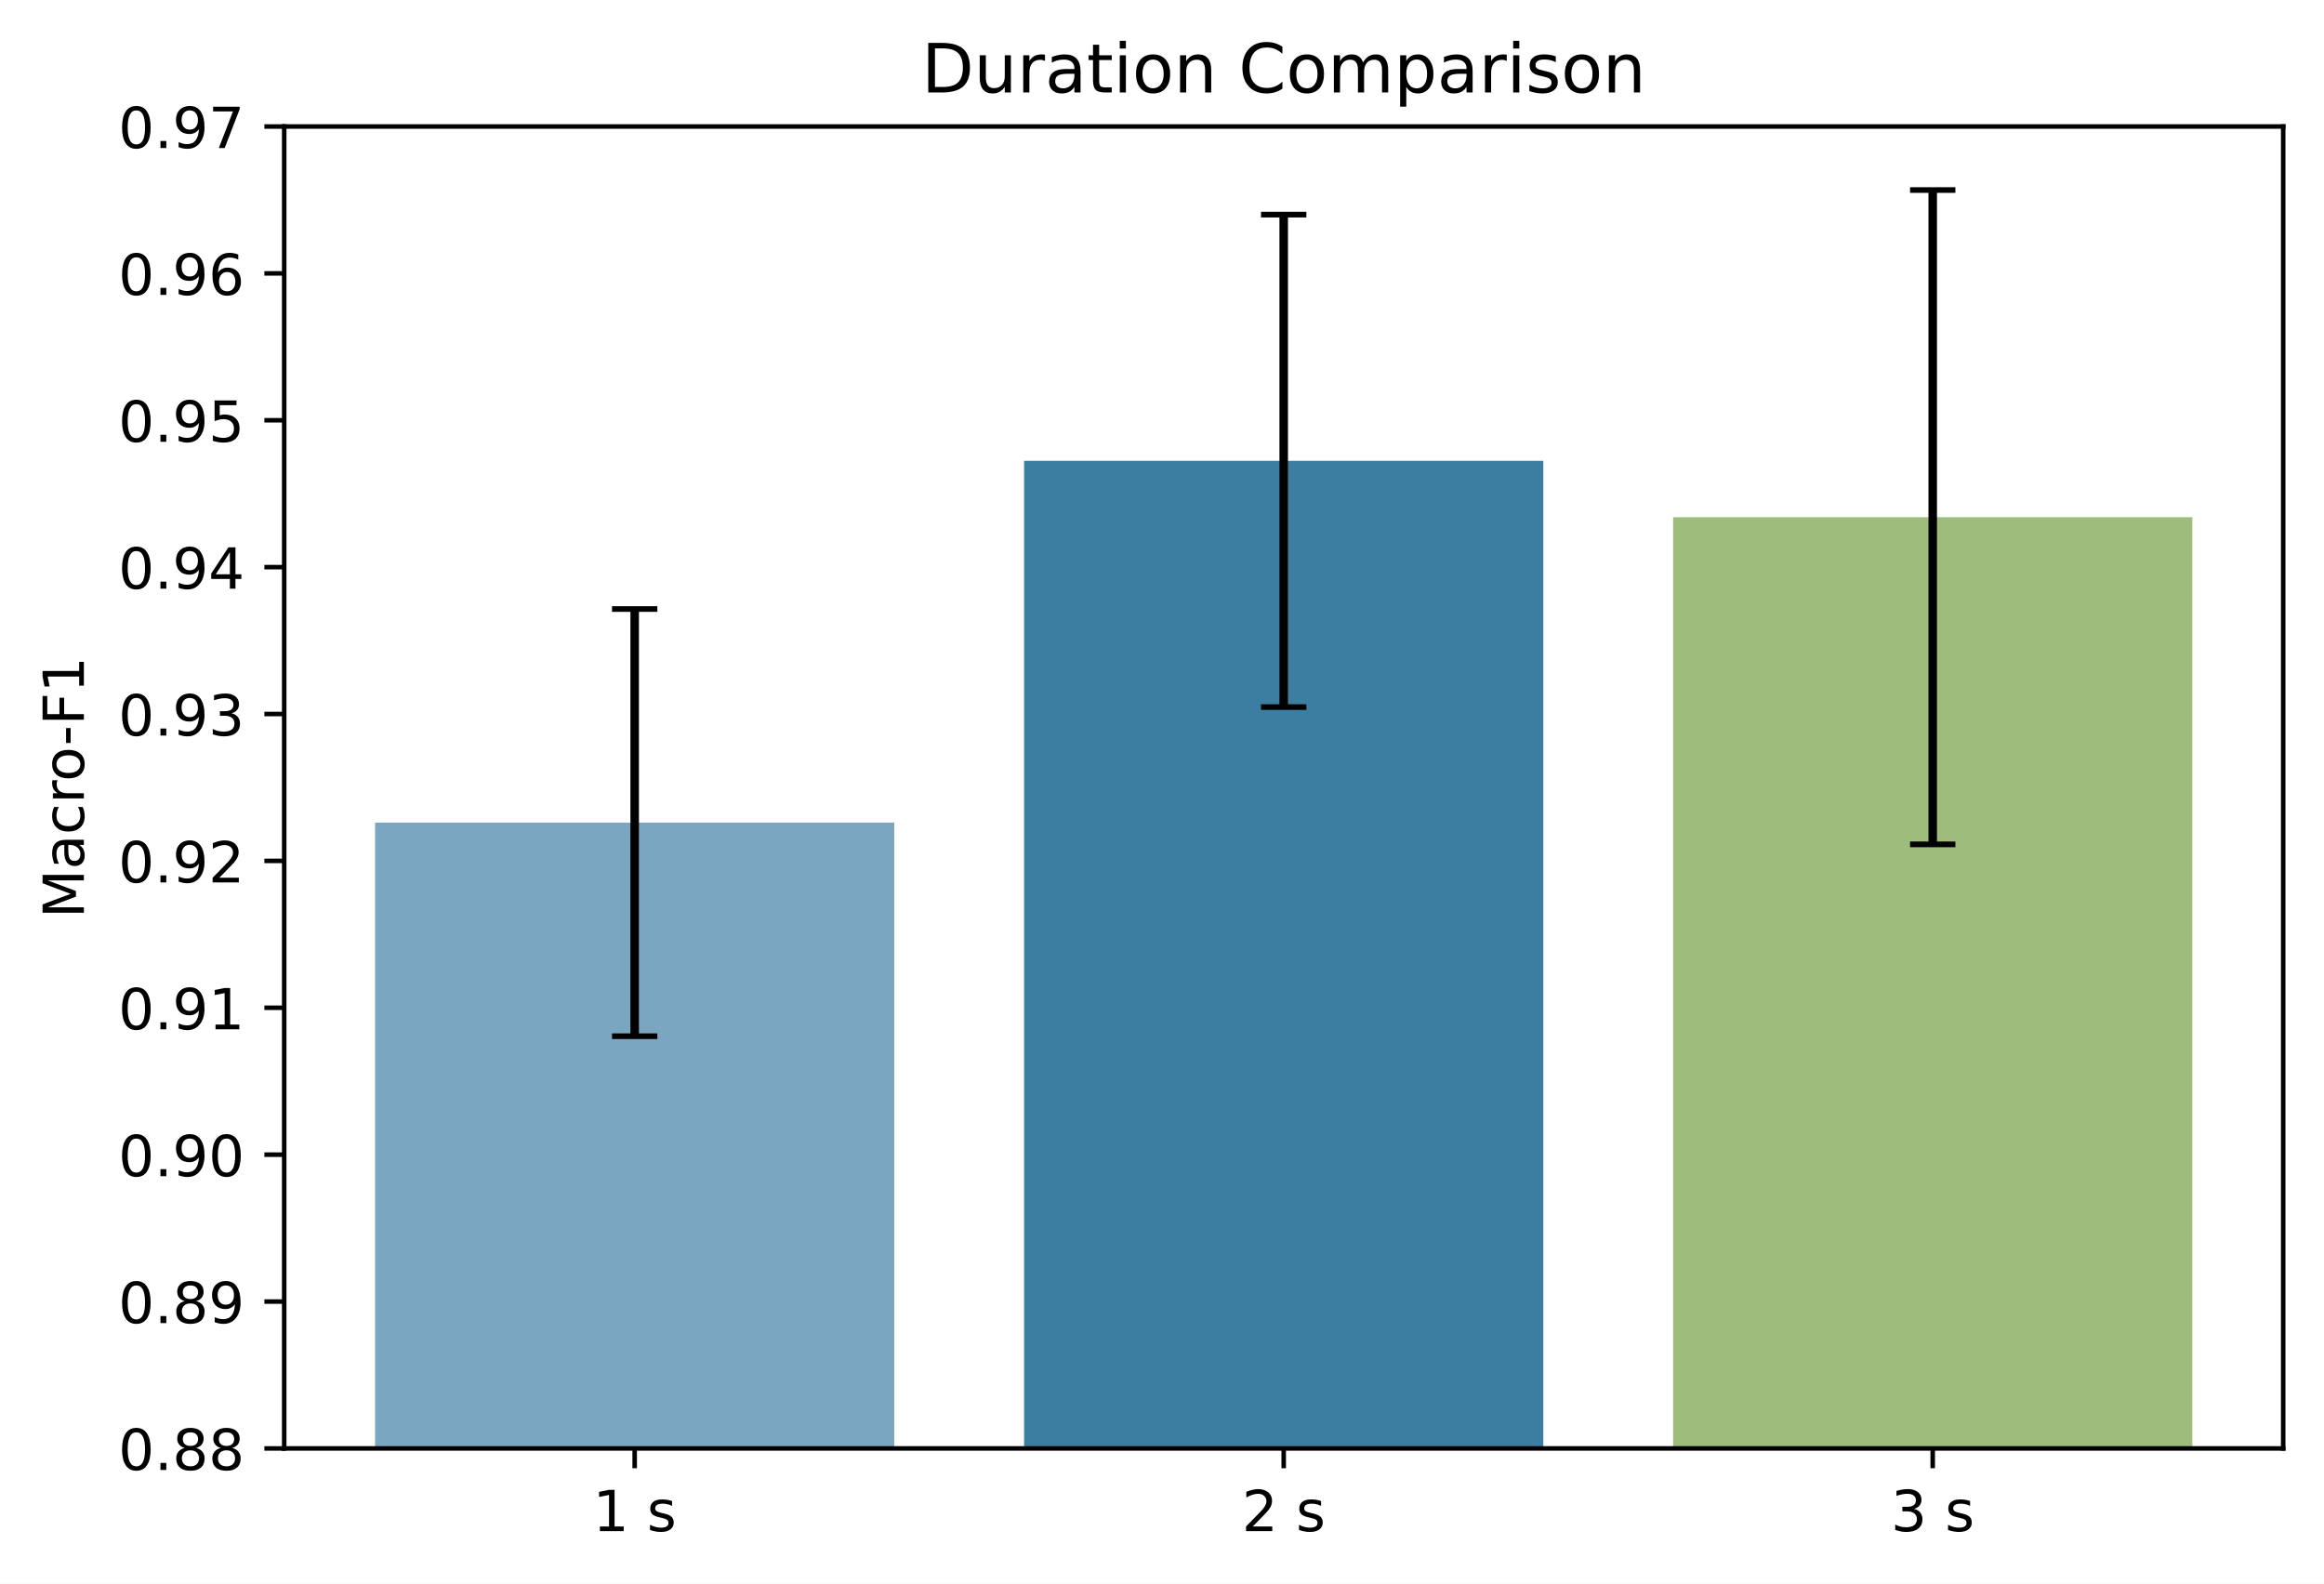
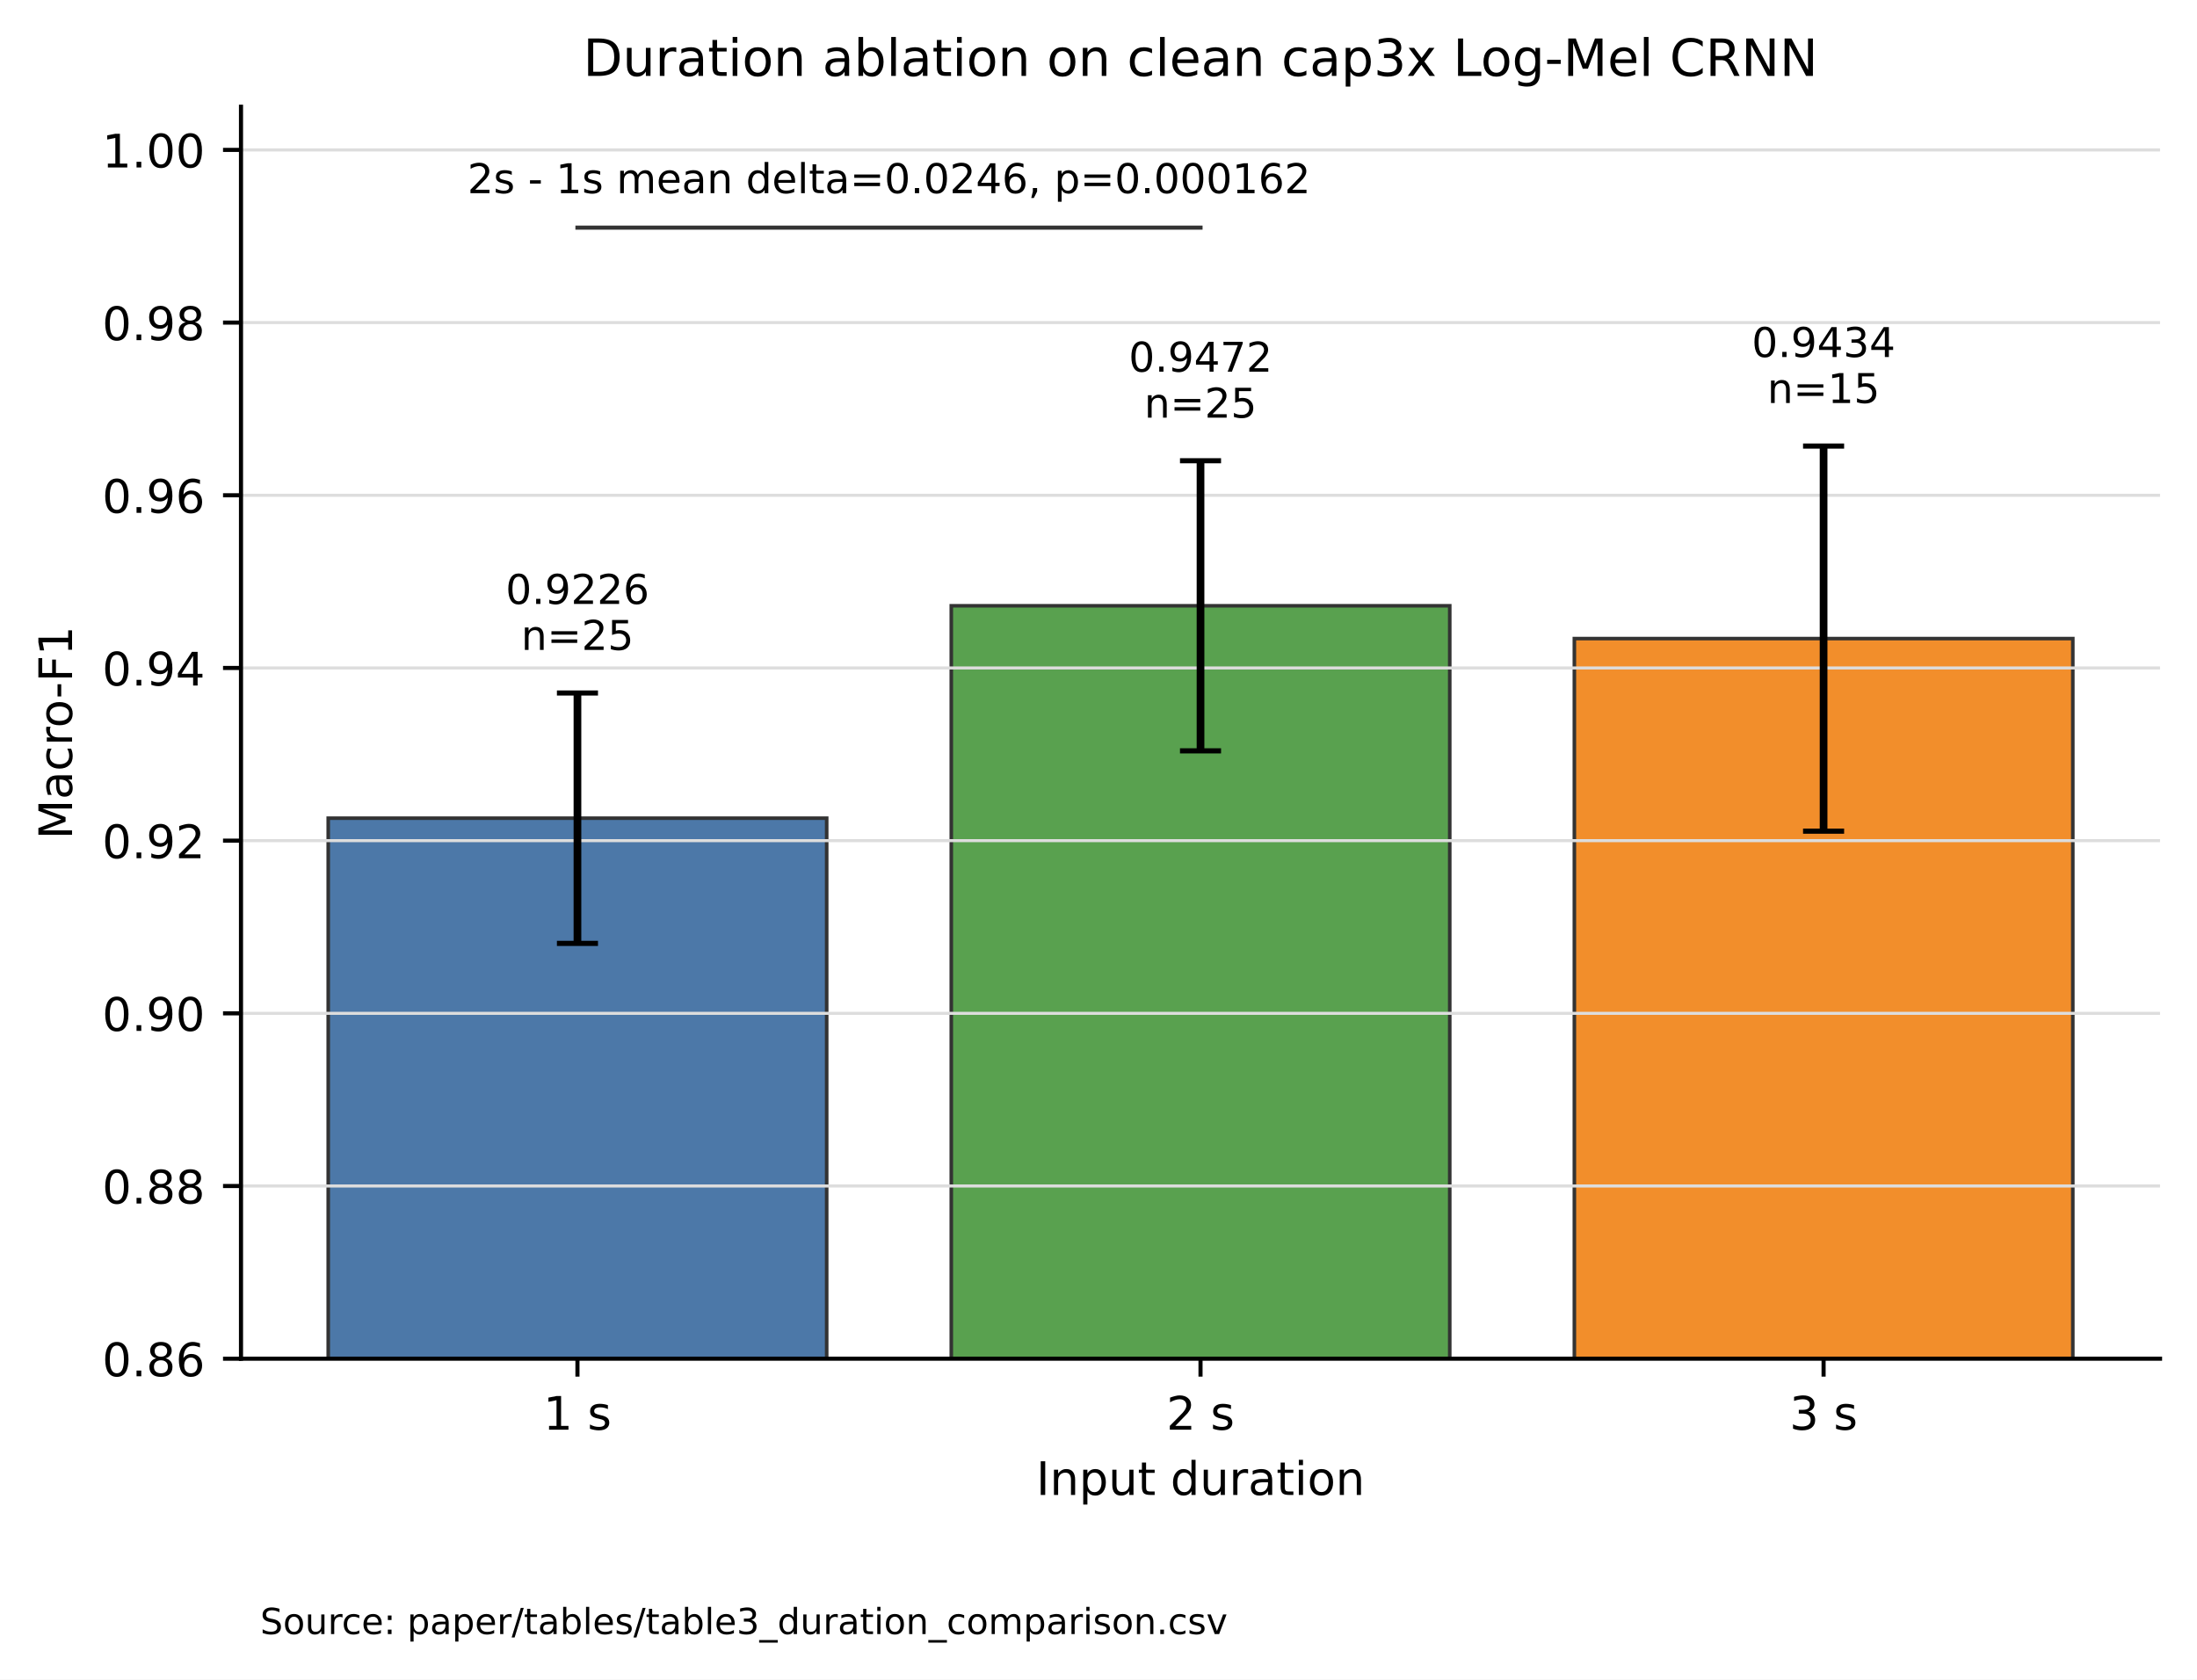
- <svg xmlns="http://www.w3.org/2000/svg" xmlns:xlink="http://www.w3.org/1999/xlink" width="410.034pt" height="279.436pt" viewBox="0 0 410.034 279.436" version="1.1">
+ <svg xmlns="http://www.w3.org/2000/svg" xmlns:xlink="http://www.w3.org/1999/xlink" width="428.009pt" height="327.251pt" viewBox="0 0 428.009 327.251" version="1.1">
  <defs>
    <style type="text/css">*{stroke-linejoin: round; stroke-linecap: butt}</style>
  </defs>
  <g id="figure_1">
    <g id="patch_1">
-       <path d="M 0 279.436 L 410.034 279.436 L 410.034 0 L 0 0 z " style="fill: #ffffff" />
+       <path d="M 0 327.251  L 428.009 327.251  L 428.009 0  L 0 0  z " style="fill: #ffffff" />
    </g>
    <g id="axes_1">
      <g id="patch_2">
-         <path d="M 50.144 255.558 L 402.834 255.558 L 402.834 22.318 L 50.144 22.318 z " style="fill: #ffffff" />
+         <path d="M 46.949 264.734  L 420.809 264.734  L 420.809 20.798  L 46.949 20.798  z " style="fill: #ffffff" />
      </g>
      <g id="patch_3">
-         <path d="M 66.175 2536.127 L 157.783 2536.127 L 157.783 145.141 L 66.175 145.141 z " clip-path="url(#p48ea608bef)" style="fill: #7aa6c2" />
+         <path d="M 63.943 1711.527  L 161.05 1711.527  L 161.05 159.421  L 63.943 159.421  z " clip-path="url(#p3275992c81)" style="fill: #4c78a8; stroke: #333333; stroke-width: 0.7; stroke-linejoin: miter" />
      </g>
      <g id="patch_4">
-         <path d="M 180.685 2536.127 L 272.293 2536.127 L 272.293 81.309 L 180.685 81.309 z " clip-path="url(#p48ea608bef)" style="fill: #3b7ea1" />
+         <path d="M 185.326 1711.527  L 282.433 1711.527  L 282.433 118.036  L 185.326 118.036  z " clip-path="url(#p3275992c81)" style="fill: #59a14f; stroke: #333333; stroke-width: 0.7; stroke-linejoin: miter" />
      </g>
      <g id="patch_5">
-         <path d="M 295.195 2536.127 L 386.802 2536.127 L 386.802 91.252 L 295.195 91.252 z " clip-path="url(#p48ea608bef)" style="fill: #9ebc7b" />
+         <path d="M 306.709 1711.527  L 403.816 1711.527  L 403.816 124.429  L 306.709 124.429  z " clip-path="url(#p3275992c81)" style="fill: #f28e2b; stroke: #333333; stroke-width: 0.7; stroke-linejoin: miter" />
      </g>
      <g id="matplotlib.axis_1">
        <g id="xtick_1">
          <g id="line2d_1">
            <defs>
-               <path id="mf7176d5d9e" d="M 0 0 L 0 3.5 " style="stroke: #000000; stroke-width: 0.8" />
+               <path id="m97f07d4872" d="M 0 0  L 0 3.5  " style="stroke: #000000; stroke-width: 0.8" />
            </defs>
            <g>
-               <use xlink:href="#mf7176d5d9e" x="111.979" y="255.558" style="stroke: #000000; stroke-width: 0.8" />
+               <use xlink:href="#m97f07d4872" x="112.496" y="264.734" style="stroke: #000000; stroke-width: 0.8" />
            </g>
          </g>
          <g id="text_1">
-             <g transform="translate(104.604 270.1566) scale(0.1 -0.1)">
-               <defs>
-                 <path id="DejaVuSans-31" d="M 794 531 L 1825 531 L 1825 4091 L 703 3866 L 703 4441 L 1819 4666 L 2450 4666 L 2450 531 L 3481 531 L 3481 0 L 794 0 L 794 531 z " transform="scale(0.015625)" />
-                 <path id="DejaVuSans-20" transform="scale(0.015625)" />
-                 <path id="DejaVuSans-73" d="M 2834 3397 L 2834 2853 Q 2591 2978 2328 3040 Q 2066 3103 1784 3103 Q 1356 3103 1142 2972 Q 928 2841 928 2578 Q 928 2378 1081 2264 Q 1234 2150 1697 2047 L 1894 2003 Q 2506 1872 2764 1633 Q 3022 1394 3022 966 Q 3022 478 2636 193 Q 2250 -91 1575 -91 Q 1294 -91 989 -36 Q 684 19 347 128 L 347 722 Q 666 556 975 473 Q 1284 391 1588 391 Q 1994 391 2212 530 Q 2431 669 2431 922 Q 2431 1156 2273 1281 Q 2116 1406 1581 1522 L 1381 1569 Q 847 1681 609 1914 Q 372 2147 372 2553 Q 372 3047 722 3315 Q 1072 3584 1716 3584 Q 2034 3584 2315 3537 Q 2597 3491 2834 3397 z " transform="scale(0.015625)" />
-               </defs>
-               <use xlink:href="#DejaVuSans-31" />
-               <use xlink:href="#DejaVuSans-20" transform="translate(63.62305 0)" />
-               <use xlink:href="#DejaVuSans-73" transform="translate(95.41016 0)" />
-             </g>
+             <text style="font-size: 9px; font-family: 'DejaVu Sans'; text-anchor: middle" x="112.496" y="278.573" transform="rotate(-0 112.4963 278.573)">1 s</text>
          </g>
        </g>
        <g id="xtick_2">
          <g id="line2d_2">
            <g>
-               <use xlink:href="#mf7176d5d9e" x="226.489" y="255.558" style="stroke: #000000; stroke-width: 0.8" />
+               <use xlink:href="#m97f07d4872" x="233.879" y="264.734" style="stroke: #000000; stroke-width: 0.8" />
            </g>
          </g>
          <g id="text_2">
-             <g transform="translate(219.1138 270.1566) scale(0.1 -0.1)">
-               <defs>
-                 <path id="DejaVuSans-32" d="M 1228 531 L 3431 531 L 3431 0 L 469 0 L 469 531 Q 828 903 1448 1529 Q 2069 2156 2228 2338 Q 2531 2678 2651 2914 Q 2772 3150 2772 3378 Q 2772 3750 2511 3984 Q 2250 4219 1831 4219 Q 1534 4219 1204 4116 Q 875 4013 500 3803 L 500 4441 Q 881 4594 1212 4672 Q 1544 4750 1819 4750 Q 2544 4750 2975 4387 Q 3406 4025 3406 3419 Q 3406 3131 3298 2873 Q 3191 2616 2906 2266 Q 2828 2175 2409 1742 Q 1991 1309 1228 531 z " transform="scale(0.015625)" />
-               </defs>
-               <use xlink:href="#DejaVuSans-32" />
-               <use xlink:href="#DejaVuSans-20" transform="translate(63.62305 0)" />
-               <use xlink:href="#DejaVuSans-73" transform="translate(95.41016 0)" />
-             </g>
+             <text style="font-size: 9px; font-family: 'DejaVu Sans'; text-anchor: middle" x="233.879" y="278.573" transform="rotate(-0 233.8794 278.573)">2 s</text>
          </g>
        </g>
        <g id="xtick_3">
          <g id="line2d_3">
            <g>
-               <use xlink:href="#mf7176d5d9e" x="340.998" y="255.558" style="stroke: #000000; stroke-width: 0.8" />
+               <use xlink:href="#m97f07d4872" x="355.262" y="264.734" style="stroke: #000000; stroke-width: 0.8" />
            </g>
          </g>
          <g id="text_3">
-             <g transform="translate(333.6235 270.1566) scale(0.1 -0.1)">
-               <defs>
-                 <path id="DejaVuSans-33" d="M 2597 2516 Q 3050 2419 3304 2112 Q 3559 1806 3559 1356 Q 3559 666 3084 287 Q 2609 -91 1734 -91 Q 1441 -91 1130 -33 Q 819 25 488 141 L 488 750 Q 750 597 1062 519 Q 1375 441 1716 441 Q 2309 441 2620 675 Q 2931 909 2931 1356 Q 2931 1769 2642 2001 Q 2353 2234 1838 2234 L 1294 2234 L 1294 2753 L 1863 2753 Q 2328 2753 2575 2939 Q 2822 3125 2822 3475 Q 2822 3834 2567 4026 Q 2313 4219 1838 4219 Q 1578 4219 1281 4162 Q 984 4106 628 3988 L 628 4550 Q 988 4650 1302 4700 Q 1616 4750 1894 4750 Q 2613 4750 3031 4423 Q 3450 4097 3450 3541 Q 3450 3153 3228 2886 Q 3006 2619 2597 2516 z " transform="scale(0.015625)" />
-               </defs>
-               <use xlink:href="#DejaVuSans-33" />
-               <use xlink:href="#DejaVuSans-20" transform="translate(63.62305 0)" />
-               <use xlink:href="#DejaVuSans-73" transform="translate(95.41016 0)" />
-             </g>
-           </g>
+             <text style="font-size: 9px; font-family: 'DejaVu Sans'; text-anchor: middle" x="355.262" y="278.573" transform="rotate(-0 355.2625 278.573)">3 s</text>
+           </g>
+         </g>
+         <g id="text_4">
+           <text style="font-size: 9px; font-family: 'DejaVu Sans'; text-anchor: middle" x="233.879" y="291.283" transform="rotate(-0 233.8794 291.2833)">Input duration</text>
        </g>
      </g>
      <g id="matplotlib.axis_2">
        <g id="ytick_1">
          <g id="line2d_4">
+             <path d="M 46.949 264.734  L 420.809 264.734  " clip-path="url(#p3275992c81)" style="fill: none; stroke: #dddddd; stroke-width: 0.6; stroke-linecap: square" />
+           </g>
+           <g id="line2d_5">
            <defs>
-               <path id="m3f9b6f5b34" d="M 0 0 L -3.5 0 " style="stroke: #000000; stroke-width: 0.8" />
+               <path id="mfa2eb19334" d="M 0 0  L -3.5 0  " style="stroke: #000000; stroke-width: 0.8" />
            </defs>
            <g>
-               <use xlink:href="#m3f9b6f5b34" x="50.144" y="255.558" style="stroke: #000000; stroke-width: 0.8" />
-             </g>
-           </g>
-           <g id="text_4">
-             <g transform="translate(20.87813 259.3573) scale(0.1 -0.1)">
-               <defs>
-                 <path id="DejaVuSans-30" d="M 2034 4250 Q 1547 4250 1301 3770 Q 1056 3291 1056 2328 Q 1056 1369 1301 889 Q 1547 409 2034 409 Q 2525 409 2770 889 Q 3016 1369 3016 2328 Q 3016 3291 2770 3770 Q 2525 4250 2034 4250 z M 2034 4750 Q 2819 4750 3233 4129 Q 3647 3509 3647 2328 Q 3647 1150 3233 529 Q 2819 -91 2034 -91 Q 1250 -91 836 529 Q 422 1150 422 2328 Q 422 3509 836 4129 Q 1250 4750 2034 4750 z " transform="scale(0.015625)" />
-                 <path id="DejaVuSans-2e" d="M 684 794 L 1344 794 L 1344 0 L 684 0 L 684 794 z " transform="scale(0.015625)" />
-                 <path id="DejaVuSans-38" d="M 2034 2216 Q 1584 2216 1326 1975 Q 1069 1734 1069 1313 Q 1069 891 1326 650 Q 1584 409 2034 409 Q 2484 409 2743 651 Q 3003 894 3003 1313 Q 3003 1734 2745 1975 Q 2488 2216 2034 2216 z M 1403 2484 Q 997 2584 770 2862 Q 544 3141 544 3541 Q 544 4100 942 4425 Q 1341 4750 2034 4750 Q 2731 4750 3128 4425 Q 3525 4100 3525 3541 Q 3525 3141 3298 2862 Q 3072 2584 2669 2484 Q 3125 2378 3379 2068 Q 3634 1759 3634 1313 Q 3634 634 3220 271 Q 2806 -91 2034 -91 Q 1263 -91 848 271 Q 434 634 434 1313 Q 434 1759 690 2068 Q 947 2378 1403 2484 z M 1172 3481 Q 1172 3119 1398 2916 Q 1625 2713 2034 2713 Q 2441 2713 2670 2916 Q 2900 3119 2900 3481 Q 2900 3844 2670 4047 Q 2441 4250 2034 4250 Q 1625 4250 1398 4047 Q 1172 3844 1172 3481 z " transform="scale(0.015625)" />
-               </defs>
-               <use xlink:href="#DejaVuSans-30" />
-               <use xlink:href="#DejaVuSans-2e" transform="translate(63.62305 0)" />
-               <use xlink:href="#DejaVuSans-38" transform="translate(95.41016 0)" />
-               <use xlink:href="#DejaVuSans-38" transform="translate(159.0332 0)" />
-             </g>
+               <use xlink:href="#mfa2eb19334" x="46.949" y="264.734" style="stroke: #000000; stroke-width: 0.8" />
+             </g>
+           </g>
+           <g id="text_5">
+             <text style="font-size: 9px; font-family: 'DejaVu Sans'; text-anchor: end" x="39.949" y="268.154" transform="rotate(-0 39.94938 268.1537)">0.86</text>
          </g>
        </g>
        <g id="ytick_2">
-           <g id="line2d_5">
-             <g>
-               <use xlink:href="#m3f9b6f5b34" x="50.144" y="229.643" style="stroke: #000000; stroke-width: 0.8" />
-             </g>
-           </g>
-           <g id="text_5">
-             <g transform="translate(20.87813 233.4418) scale(0.1 -0.1)">
-               <defs>
-                 <path id="DejaVuSans-39" d="M 703 97 L 703 672 Q 941 559 1184 500 Q 1428 441 1663 441 Q 2288 441 2617 861 Q 2947 1281 2994 2138 Q 2813 1869 2534 1725 Q 2256 1581 1919 1581 Q 1219 1581 811 2004 Q 403 2428 403 3163 Q 403 3881 828 4315 Q 1253 4750 1959 4750 Q 2769 4750 3195 4129 Q 3622 3509 3622 2328 Q 3622 1225 3098 567 Q 2575 -91 1691 -91 Q 1453 -91 1209 -44 Q 966 3 703 97 z M 1959 2075 Q 2384 2075 2632 2365 Q 2881 2656 2881 3163 Q 2881 3666 2632 3958 Q 2384 4250 1959 4250 Q 1534 4250 1286 3958 Q 1038 3666 1038 3163 Q 1038 2656 1286 2365 Q 1534 2075 1959 2075 z " transform="scale(0.015625)" />
-               </defs>
-               <use xlink:href="#DejaVuSans-30" />
-               <use xlink:href="#DejaVuSans-2e" transform="translate(63.62305 0)" />
-               <use xlink:href="#DejaVuSans-38" transform="translate(95.41016 0)" />
-               <use xlink:href="#DejaVuSans-39" transform="translate(159.0332 0)" />
-             </g>
+           <g id="line2d_6">
+             <path d="M 46.949 231.088  L 420.809 231.088  " clip-path="url(#p3275992c81)" style="fill: none; stroke: #dddddd; stroke-width: 0.6; stroke-linecap: square" />
+           </g>
+           <g id="line2d_7">
+             <g>
+               <use xlink:href="#mfa2eb19334" x="46.949" y="231.088" style="stroke: #000000; stroke-width: 0.8" />
+             </g>
+           </g>
+           <g id="text_6">
+             <text style="font-size: 9px; font-family: 'DejaVu Sans'; text-anchor: end" x="39.949" y="234.507" transform="rotate(-0 39.94938 234.5074)">0.88</text>
          </g>
        </g>
        <g id="ytick_3">
-           <g id="line2d_6">
-             <g>
-               <use xlink:href="#m3f9b6f5b34" x="50.144" y="203.727" style="stroke: #000000; stroke-width: 0.8" />
-             </g>
-           </g>
-           <g id="text_6">
-             <g transform="translate(20.87813 207.5262) scale(0.1 -0.1)">
-               <use xlink:href="#DejaVuSans-30" />
-               <use xlink:href="#DejaVuSans-2e" transform="translate(63.62305 0)" />
-               <use xlink:href="#DejaVuSans-39" transform="translate(95.41016 0)" />
-               <use xlink:href="#DejaVuSans-30" transform="translate(159.0332 0)" />
-             </g>
+           <g id="line2d_8">
+             <path d="M 46.949 197.442  L 420.809 197.442  " clip-path="url(#p3275992c81)" style="fill: none; stroke: #dddddd; stroke-width: 0.6; stroke-linecap: square" />
+           </g>
+           <g id="line2d_9">
+             <g>
+               <use xlink:href="#mfa2eb19334" x="46.949" y="197.442" style="stroke: #000000; stroke-width: 0.8" />
+             </g>
+           </g>
+           <g id="text_7">
+             <text style="font-size: 9px; font-family: 'DejaVu Sans'; text-anchor: end" x="39.949" y="200.861" transform="rotate(-0 39.94938 200.861)">0.90</text>
          </g>
        </g>
        <g id="ytick_4">
-           <g id="line2d_7">
-             <g>
-               <use xlink:href="#m3f9b6f5b34" x="50.144" y="177.811" style="stroke: #000000; stroke-width: 0.8" />
-             </g>
-           </g>
-           <g id="text_7">
-             <g transform="translate(20.87813 181.6107) scale(0.1 -0.1)">
-               <use xlink:href="#DejaVuSans-30" />
-               <use xlink:href="#DejaVuSans-2e" transform="translate(63.62305 0)" />
-               <use xlink:href="#DejaVuSans-39" transform="translate(95.41016 0)" />
-               <use xlink:href="#DejaVuSans-31" transform="translate(159.0332 0)" />
-             </g>
+           <g id="line2d_10">
+             <path d="M 46.949 163.795  L 420.809 163.795  " clip-path="url(#p3275992c81)" style="fill: none; stroke: #dddddd; stroke-width: 0.6; stroke-linecap: square" />
+           </g>
+           <g id="line2d_11">
+             <g>
+               <use xlink:href="#mfa2eb19334" x="46.949" y="163.795" style="stroke: #000000; stroke-width: 0.8" />
+             </g>
+           </g>
+           <g id="text_8">
+             <text style="font-size: 9px; font-family: 'DejaVu Sans'; text-anchor: end" x="39.949" y="167.215" transform="rotate(-0 39.94938 167.2147)">0.92</text>
          </g>
        </g>
        <g id="ytick_5">
-           <g id="line2d_8">
-             <g>
-               <use xlink:href="#m3f9b6f5b34" x="50.144" y="151.896" style="stroke: #000000; stroke-width: 0.8" />
-             </g>
-           </g>
-           <g id="text_8">
-             <g transform="translate(20.87813 155.6951) scale(0.1 -0.1)">
-               <use xlink:href="#DejaVuSans-30" />
-               <use xlink:href="#DejaVuSans-2e" transform="translate(63.62305 0)" />
-               <use xlink:href="#DejaVuSans-39" transform="translate(95.41016 0)" />
-               <use xlink:href="#DejaVuSans-32" transform="translate(159.0332 0)" />
-             </g>
+           <g id="line2d_12">
+             <path d="M 46.949 130.149  L 420.809 130.149  " clip-path="url(#p3275992c81)" style="fill: none; stroke: #dddddd; stroke-width: 0.6; stroke-linecap: square" />
+           </g>
+           <g id="line2d_13">
+             <g>
+               <use xlink:href="#mfa2eb19334" x="46.949" y="130.149" style="stroke: #000000; stroke-width: 0.8" />
+             </g>
+           </g>
+           <g id="text_9">
+             <text style="font-size: 9px; font-family: 'DejaVu Sans'; text-anchor: end" x="39.949" y="133.568" transform="rotate(-0 39.94938 133.5684)">0.94</text>
          </g>
        </g>
        <g id="ytick_6">
-           <g id="line2d_9">
-             <g>
-               <use xlink:href="#m3f9b6f5b34" x="50.144" y="125.98" style="stroke: #000000; stroke-width: 0.8" />
-             </g>
-           </g>
-           <g id="text_9">
-             <g transform="translate(20.87813 129.7796) scale(0.1 -0.1)">
-               <use xlink:href="#DejaVuSans-30" />
-               <use xlink:href="#DejaVuSans-2e" transform="translate(63.62305 0)" />
-               <use xlink:href="#DejaVuSans-39" transform="translate(95.41016 0)" />
-               <use xlink:href="#DejaVuSans-33" transform="translate(159.0332 0)" />
-             </g>
+           <g id="line2d_14">
+             <path d="M 46.949 96.503  L 420.809 96.503  " clip-path="url(#p3275992c81)" style="fill: none; stroke: #dddddd; stroke-width: 0.6; stroke-linecap: square" />
+           </g>
+           <g id="line2d_15">
+             <g>
+               <use xlink:href="#mfa2eb19334" x="46.949" y="96.503" style="stroke: #000000; stroke-width: 0.8" />
+             </g>
+           </g>
+           <g id="text_10">
+             <text style="font-size: 9px; font-family: 'DejaVu Sans'; text-anchor: end" x="39.949" y="99.922" transform="rotate(-0 39.94938 99.92201)">0.96</text>
          </g>
        </g>
        <g id="ytick_7">
-           <g id="line2d_10">
-             <g>
-               <use xlink:href="#m3f9b6f5b34" x="50.144" y="100.065" style="stroke: #000000; stroke-width: 0.8" />
-             </g>
-           </g>
-           <g id="text_10">
-             <g transform="translate(20.87813 103.864) scale(0.1 -0.1)">
-               <defs>
-                 <path id="DejaVuSans-34" d="M 2419 4116 L 825 1625 L 2419 1625 L 2419 4116 z M 2253 4666 L 3047 4666 L 3047 1625 L 3713 1625 L 3713 1100 L 3047 1100 L 3047 0 L 2419 0 L 2419 1100 L 313 1100 L 313 1709 L 2253 4666 z " transform="scale(0.015625)" />
-               </defs>
-               <use xlink:href="#DejaVuSans-30" />
-               <use xlink:href="#DejaVuSans-2e" transform="translate(63.62305 0)" />
-               <use xlink:href="#DejaVuSans-39" transform="translate(95.41016 0)" />
-               <use xlink:href="#DejaVuSans-34" transform="translate(159.0332 0)" />
-             </g>
+           <g id="line2d_16">
+             <path d="M 46.949 62.856  L 420.809 62.856  " clip-path="url(#p3275992c81)" style="fill: none; stroke: #dddddd; stroke-width: 0.6; stroke-linecap: square" />
+           </g>
+           <g id="line2d_17">
+             <g>
+               <use xlink:href="#mfa2eb19334" x="46.949" y="62.856" style="stroke: #000000; stroke-width: 0.8" />
+             </g>
+           </g>
+           <g id="text_11">
+             <text style="font-size: 9px; font-family: 'DejaVu Sans'; text-anchor: end" x="39.949" y="66.276" transform="rotate(-0 39.94938 66.27567)">0.98</text>
          </g>
        </g>
        <g id="ytick_8">
-           <g id="line2d_11">
-             <g>
-               <use xlink:href="#m3f9b6f5b34" x="50.144" y="74.149" style="stroke: #000000; stroke-width: 0.8" />
-             </g>
-           </g>
-           <g id="text_11">
-             <g transform="translate(20.87813 77.94845) scale(0.1 -0.1)">
-               <defs>
-                 <path id="DejaVuSans-35" d="M 691 4666 L 3169 4666 L 3169 4134 L 1269 4134 L 1269 2991 Q 1406 3038 1543 3061 Q 1681 3084 1819 3084 Q 2600 3084 3056 2656 Q 3513 2228 3513 1497 Q 3513 744 3044 326 Q 2575 -91 1722 -91 Q 1428 -91 1123 -41 Q 819 9 494 109 L 494 744 Q 775 591 1075 516 Q 1375 441 1709 441 Q 2250 441 2565 725 Q 2881 1009 2881 1497 Q 2881 1984 2565 2268 Q 2250 2553 1709 2553 Q 1456 2553 1204 2497 Q 953 2441 691 2322 L 691 4666 z " transform="scale(0.015625)" />
-               </defs>
-               <use xlink:href="#DejaVuSans-30" />
-               <use xlink:href="#DejaVuSans-2e" transform="translate(63.62305 0)" />
-               <use xlink:href="#DejaVuSans-39" transform="translate(95.41016 0)" />
-               <use xlink:href="#DejaVuSans-35" transform="translate(159.0332 0)" />
-             </g>
-           </g>
-         </g>
-         <g id="ytick_9">
-           <g id="line2d_12">
-             <g>
-               <use xlink:href="#m3f9b6f5b34" x="50.144" y="48.234" style="stroke: #000000; stroke-width: 0.8" />
+           <g id="line2d_18">
+             <path d="M 46.949 29.21  L 420.809 29.21  " clip-path="url(#p3275992c81)" style="fill: none; stroke: #dddddd; stroke-width: 0.6; stroke-linecap: square" />
+           </g>
+           <g id="line2d_19">
+             <g>
+               <use xlink:href="#mfa2eb19334" x="46.949" y="29.21" style="stroke: #000000; stroke-width: 0.8" />
            </g>
          </g>
          <g id="text_12">
-             <g transform="translate(20.87813 52.0329) scale(0.1 -0.1)">
-               <defs>
-                 <path id="DejaVuSans-36" d="M 2113 2584 Q 1688 2584 1439 2293 Q 1191 2003 1191 1497 Q 1191 994 1439 701 Q 1688 409 2113 409 Q 2538 409 2786 701 Q 3034 994 3034 1497 Q 3034 2003 2786 2293 Q 2538 2584 2113 2584 z M 3366 4563 L 3366 3988 Q 3128 4100 2886 4159 Q 2644 4219 2406 4219 Q 1781 4219 1451 3797 Q 1122 3375 1075 2522 Q 1259 2794 1537 2939 Q 1816 3084 2150 3084 Q 2853 3084 3261 2657 Q 3669 2231 3669 1497 Q 3669 778 3244 343 Q 2819 -91 2113 -91 Q 1303 -91 875 529 Q 447 1150 447 2328 Q 447 3434 972 4092 Q 1497 4750 2381 4750 Q 2619 4750 2861 4703 Q 3103 4656 3366 4563 z " transform="scale(0.015625)" />
-               </defs>
-               <use xlink:href="#DejaVuSans-30" />
-               <use xlink:href="#DejaVuSans-2e" transform="translate(63.62305 0)" />
-               <use xlink:href="#DejaVuSans-39" transform="translate(95.41016 0)" />
-               <use xlink:href="#DejaVuSans-36" transform="translate(159.0332 0)" />
-             </g>
-           </g>
-         </g>
-         <g id="ytick_10">
-           <g id="line2d_13">
-             <g>
-               <use xlink:href="#m3f9b6f5b34" x="50.144" y="22.318" style="stroke: #000000; stroke-width: 0.8" />
-             </g>
-           </g>
-           <g id="text_13">
-             <g transform="translate(20.87813 26.11734) scale(0.1 -0.1)">
-               <defs>
-                 <path id="DejaVuSans-37" d="M 525 4666 L 3525 4666 L 3525 4397 L 1831 0 L 1172 0 L 2766 4134 L 525 4134 L 525 4666 z " transform="scale(0.015625)" />
-               </defs>
-               <use xlink:href="#DejaVuSans-30" />
-               <use xlink:href="#DejaVuSans-2e" transform="translate(63.62305 0)" />
-               <use xlink:href="#DejaVuSans-39" transform="translate(95.41016 0)" />
-               <use xlink:href="#DejaVuSans-37" transform="translate(159.0332 0)" />
-             </g>
-           </g>
-         </g>
-         <g id="text_14">
-           <g transform="translate(14.79844 162.0225) rotate(-90) scale(0.1 -0.1)">
-             <defs>
-               <path id="DejaVuSans-4d" d="M 628 4666 L 1569 4666 L 2759 1491 L 3956 4666 L 4897 4666 L 4897 0 L 4281 0 L 4281 4097 L 3078 897 L 2444 897 L 1241 4097 L 1241 0 L 628 0 L 628 4666 z " transform="scale(0.015625)" />
-               <path id="DejaVuSans-61" d="M 2194 1759 Q 1497 1759 1228 1600 Q 959 1441 959 1056 Q 959 750 1161 570 Q 1363 391 1709 391 Q 2188 391 2477 730 Q 2766 1069 2766 1631 L 2766 1759 L 2194 1759 z M 3341 1997 L 3341 0 L 2766 0 L 2766 531 Q 2569 213 2275 61 Q 1981 -91 1556 -91 Q 1019 -91 701 211 Q 384 513 384 1019 Q 384 1609 779 1909 Q 1175 2209 1959 2209 L 2766 2209 L 2766 2266 Q 2766 2663 2505 2880 Q 2244 3097 1772 3097 Q 1472 3097 1187 3025 Q 903 2953 641 2809 L 641 3341 Q 956 3463 1253 3523 Q 1550 3584 1831 3584 Q 2591 3584 2966 3190 Q 3341 2797 3341 1997 z " transform="scale(0.015625)" />
-               <path id="DejaVuSans-63" d="M 3122 3366 L 3122 2828 Q 2878 2963 2633 3030 Q 2388 3097 2138 3097 Q 1578 3097 1268 2742 Q 959 2388 959 1747 Q 959 1106 1268 751 Q 1578 397 2138 397 Q 2388 397 2633 464 Q 2878 531 3122 666 L 3122 134 Q 2881 22 2623 -34 Q 2366 -91 2075 -91 Q 1284 -91 818 406 Q 353 903 353 1747 Q 353 2603 823 3093 Q 1294 3584 2113 3584 Q 2378 3584 2631 3529 Q 2884 3475 3122 3366 z " transform="scale(0.015625)" />
-               <path id="DejaVuSans-72" d="M 2631 2963 Q 2534 3019 2420 3045 Q 2306 3072 2169 3072 Q 1681 3072 1420 2755 Q 1159 2438 1159 1844 L 1159 0 L 581 0 L 581 3500 L 1159 3500 L 1159 2956 Q 1341 3275 1631 3429 Q 1922 3584 2338 3584 Q 2397 3584 2469 3576 Q 2541 3569 2628 3553 L 2631 2963 z " transform="scale(0.015625)" />
-               <path id="DejaVuSans-6f" d="M 1959 3097 Q 1497 3097 1228 2736 Q 959 2375 959 1747 Q 959 1119 1226 758 Q 1494 397 1959 397 Q 2419 397 2687 759 Q 2956 1122 2956 1747 Q 2956 2369 2687 2733 Q 2419 3097 1959 3097 z M 1959 3584 Q 2709 3584 3137 3096 Q 3566 2609 3566 1747 Q 3566 888 3137 398 Q 2709 -91 1959 -91 Q 1206 -91 779 398 Q 353 888 353 1747 Q 353 2609 779 3096 Q 1206 3584 1959 3584 z " transform="scale(0.015625)" />
-               <path id="DejaVuSans-2d" d="M 313 2009 L 1997 2009 L 1997 1497 L 313 1497 L 313 2009 z " transform="scale(0.015625)" />
-               <path id="DejaVuSans-46" d="M 628 4666 L 3309 4666 L 3309 4134 L 1259 4134 L 1259 2759 L 3109 2759 L 3109 2228 L 1259 2228 L 1259 0 L 628 0 L 628 4666 z " transform="scale(0.015625)" />
-             </defs>
-             <use xlink:href="#DejaVuSans-4d" />
-             <use xlink:href="#DejaVuSans-61" transform="translate(86.2793 0)" />
-             <use xlink:href="#DejaVuSans-63" transform="translate(147.5586 0)" />
-             <use xlink:href="#DejaVuSans-72" transform="translate(202.5391 0)" />
-             <use xlink:href="#DejaVuSans-6f" transform="translate(241.4023 0)" />
-             <use xlink:href="#DejaVuSans-2d" transform="translate(304.459 0)" />
-             <use xlink:href="#DejaVuSans-46" transform="translate(340.543 0)" />
-             <use xlink:href="#DejaVuSans-31" transform="translate(398.0625 0)" />
-           </g>
+             <text style="font-size: 9px; font-family: 'DejaVu Sans'; text-anchor: end" x="39.949" y="32.629" transform="rotate(-0 39.94938 32.62932)">1.00</text>
+           </g>
+         </g>
+         <g id="text_13">
+           <text style="font-size: 9px; font-family: 'DejaVu Sans'; text-anchor: middle" x="14.039" y="142.766" transform="rotate(-90 14.03859 142.7664)">Macro-F1</text>
        </g>
      </g>
      <g id="LineCollection_1">
-         <path d="M 111.979 182.824 L 111.979 107.458 " clip-path="url(#p48ea608bef)" style="fill: none; stroke: #000000; stroke-width: 1.5" />
-         <path d="M 226.489 124.752 L 226.489 37.865 " clip-path="url(#p48ea608bef)" style="fill: none; stroke: #000000; stroke-width: 1.5" />
-         <path d="M 340.998 148.977 L 340.998 33.527 " clip-path="url(#p48ea608bef)" style="fill: none; stroke: #000000; stroke-width: 1.5" />
-       </g>
-       <g id="line2d_14">
+         <path d="M 112.496 183.815  L 112.496 135.028  " clip-path="url(#p3275992c81)" style="fill: none; stroke: #000000; stroke-width: 1.5" />
+         <path d="M 233.879 146.299  L 233.879 89.773  " clip-path="url(#p3275992c81)" style="fill: none; stroke: #000000; stroke-width: 1.5" />
+         <path d="M 355.262 161.945  L 355.262 86.914  " clip-path="url(#p3275992c81)" style="fill: none; stroke: #000000; stroke-width: 1.5" />
+       </g>
+       <g id="line2d_20">
        <defs>
-           <path id="m976d480a51" d="M 4 0 L -4 -0 " style="stroke: #000000" />
+           <path id="mb091104417" d="M 4 0  L -4 -0  " style="stroke: #000000" />
        </defs>
-         <g clip-path="url(#p48ea608bef)">
-           <use xlink:href="#m976d480a51" x="111.979" y="182.824" style="fill: #1f77b4; stroke: #000000" />
-           <use xlink:href="#m976d480a51" x="226.489" y="124.752" style="fill: #1f77b4; stroke: #000000" />
-           <use xlink:href="#m976d480a51" x="340.998" y="148.977" style="fill: #1f77b4; stroke: #000000" />
-         </g>
-       </g>
-       <g id="line2d_15">
-         <g clip-path="url(#p48ea608bef)">
-           <use xlink:href="#m976d480a51" x="111.979" y="107.458" style="fill: #1f77b4; stroke: #000000" />
-           <use xlink:href="#m976d480a51" x="226.489" y="37.865" style="fill: #1f77b4; stroke: #000000" />
-           <use xlink:href="#m976d480a51" x="340.998" y="33.527" style="fill: #1f77b4; stroke: #000000" />
-         </g>
+         <g clip-path="url(#p3275992c81)">
+           <use xlink:href="#mb091104417" x="112.496" y="183.815" style="fill: #1f77b4; stroke: #000000" />
+           <use xlink:href="#mb091104417" x="233.879" y="146.299" style="fill: #1f77b4; stroke: #000000" />
+           <use xlink:href="#mb091104417" x="355.262" y="161.945" style="fill: #1f77b4; stroke: #000000" />
+         </g>
+       </g>
+       <g id="line2d_21">
+         <g clip-path="url(#p3275992c81)">
+           <use xlink:href="#mb091104417" x="112.496" y="135.028" style="fill: #1f77b4; stroke: #000000" />
+           <use xlink:href="#mb091104417" x="233.879" y="89.773" style="fill: #1f77b4; stroke: #000000" />
+           <use xlink:href="#mb091104417" x="355.262" y="86.914" style="fill: #1f77b4; stroke: #000000" />
+         </g>
+       </g>
+       <g id="line2d_22">
+         <path d="M 112.496 44.351  L 233.879 44.351  " clip-path="url(#p3275992c81)" style="fill: none; stroke: #333333; stroke-width: 0.8; stroke-linecap: square" />
      </g>
      <g id="patch_6">
-         <path d="M 50.144 255.558 L 50.144 22.318 " style="fill: none; stroke: #000000; stroke-width: 0.8; stroke-linejoin: miter; stroke-linecap: square" />
+         <path d="M 46.949 264.734  L 46.949 20.798  " style="fill: none; stroke: #000000; stroke-width: 0.8; stroke-linejoin: miter; stroke-linecap: square" />
      </g>
      <g id="patch_7">
-         <path d="M 402.834 255.558 L 402.834 22.318 " style="fill: none; stroke: #000000; stroke-width: 0.8; stroke-linejoin: miter; stroke-linecap: square" />
-       </g>
-       <g id="patch_8">
-         <path d="M 50.144 255.558 L 402.834 255.558 " style="fill: none; stroke: #000000; stroke-width: 0.8; stroke-linejoin: miter; stroke-linecap: square" />
-       </g>
-       <g id="patch_9">
-         <path d="M 50.144 22.318 L 402.834 22.318 " style="fill: none; stroke: #000000; stroke-width: 0.8; stroke-linejoin: miter; stroke-linecap: square" />
+         <path d="M 46.949 264.734  L 420.809 264.734  " style="fill: none; stroke: #000000; stroke-width: 0.8; stroke-linejoin: miter; stroke-linecap: square" />
+       </g>
+       <g id="text_14">
+         <text style="font-size: 8px; font-family: 'DejaVu Sans'" transform="translate(98.50001 117.6765)">0.9226</text>
+         <text style="font-size: 8px; font-family: 'DejaVu Sans'" transform="translate(101.5194 126.6348)">n=25</text>
      </g>
      <g id="text_15">
-         <g transform="translate(162.5991 16.31812) scale(0.12 -0.12)">
-           <defs>
-             <path id="DejaVuSans-44" d="M 1259 4147 L 1259 519 L 2022 519 Q 2988 519 3436 956 Q 3884 1394 3884 2338 Q 3884 3275 3436 3711 Q 2988 4147 2022 4147 L 1259 4147 z M 628 4666 L 1925 4666 Q 3281 4666 3915 4102 Q 4550 3538 4550 2338 Q 4550 1131 3912 565 Q 3275 0 1925 0 L 628 0 L 628 4666 z " transform="scale(0.015625)" />
-             <path id="DejaVuSans-75" d="M 544 1381 L 544 3500 L 1119 3500 L 1119 1403 Q 1119 906 1312 657 Q 1506 409 1894 409 Q 2359 409 2629 706 Q 2900 1003 2900 1516 L 2900 3500 L 3475 3500 L 3475 0 L 2900 0 L 2900 538 Q 2691 219 2414 64 Q 2138 -91 1772 -91 Q 1169 -91 856 284 Q 544 659 544 1381 z M 1991 3584 L 1991 3584 z " transform="scale(0.015625)" />
-             <path id="DejaVuSans-74" d="M 1172 4494 L 1172 3500 L 2356 3500 L 2356 3053 L 1172 3053 L 1172 1153 Q 1172 725 1289 603 Q 1406 481 1766 481 L 2356 481 L 2356 0 L 1766 0 Q 1100 0 847 248 Q 594 497 594 1153 L 594 3053 L 172 3053 L 172 3500 L 594 3500 L 594 4494 L 1172 4494 z " transform="scale(0.015625)" />
-             <path id="DejaVuSans-69" d="M 603 3500 L 1178 3500 L 1178 0 L 603 0 L 603 3500 z M 603 4863 L 1178 4863 L 1178 4134 L 603 4134 L 603 4863 z " transform="scale(0.015625)" />
-             <path id="DejaVuSans-6e" d="M 3513 2113 L 3513 0 L 2938 0 L 2938 2094 Q 2938 2591 2744 2837 Q 2550 3084 2163 3084 Q 1697 3084 1428 2787 Q 1159 2491 1159 1978 L 1159 0 L 581 0 L 581 3500 L 1159 3500 L 1159 2956 Q 1366 3272 1645 3428 Q 1925 3584 2291 3584 Q 2894 3584 3203 3211 Q 3513 2838 3513 2113 z " transform="scale(0.015625)" />
-             <path id="DejaVuSans-43" d="M 4122 4306 L 4122 3641 Q 3803 3938 3442 4084 Q 3081 4231 2675 4231 Q 1875 4231 1450 3742 Q 1025 3253 1025 2328 Q 1025 1406 1450 917 Q 1875 428 2675 428 Q 3081 428 3442 575 Q 3803 722 4122 1019 L 4122 359 Q 3791 134 3420 21 Q 3050 -91 2638 -91 Q 1578 -91 968 557 Q 359 1206 359 2328 Q 359 3453 968 4101 Q 1578 4750 2638 4750 Q 3056 4750 3426 4639 Q 3797 4528 4122 4306 z " transform="scale(0.015625)" />
-             <path id="DejaVuSans-6d" d="M 3328 2828 Q 3544 3216 3844 3400 Q 4144 3584 4550 3584 Q 5097 3584 5394 3201 Q 5691 2819 5691 2113 L 5691 0 L 5113 0 L 5113 2094 Q 5113 2597 4934 2840 Q 4756 3084 4391 3084 Q 3944 3084 3684 2787 Q 3425 2491 3425 1978 L 3425 0 L 2847 0 L 2847 2094 Q 2847 2600 2669 2842 Q 2491 3084 2119 3084 Q 1678 3084 1418 2786 Q 1159 2488 1159 1978 L 1159 0 L 581 0 L 581 3500 L 1159 3500 L 1159 2956 Q 1356 3278 1631 3431 Q 1906 3584 2284 3584 Q 2666 3584 2933 3390 Q 3200 3197 3328 2828 z " transform="scale(0.015625)" />
-             <path id="DejaVuSans-70" d="M 1159 525 L 1159 -1331 L 581 -1331 L 581 3500 L 1159 3500 L 1159 2969 Q 1341 3281 1617 3432 Q 1894 3584 2278 3584 Q 2916 3584 3314 3078 Q 3713 2572 3713 1747 Q 3713 922 3314 415 Q 2916 -91 2278 -91 Q 1894 -91 1617 61 Q 1341 213 1159 525 z M 3116 1747 Q 3116 2381 2855 2742 Q 2594 3103 2138 3103 Q 1681 3103 1420 2742 Q 1159 2381 1159 1747 Q 1159 1113 1420 752 Q 1681 391 2138 391 Q 2594 391 2855 752 Q 3116 1113 3116 1747 z " transform="scale(0.015625)" />
-           </defs>
-           <use xlink:href="#DejaVuSans-44" />
-           <use xlink:href="#DejaVuSans-75" transform="translate(77.00195 0)" />
-           <use xlink:href="#DejaVuSans-72" transform="translate(140.3809 0)" />
-           <use xlink:href="#DejaVuSans-61" transform="translate(181.4941 0)" />
-           <use xlink:href="#DejaVuSans-74" transform="translate(242.7734 0)" />
-           <use xlink:href="#DejaVuSans-69" transform="translate(281.9824 0)" />
-           <use xlink:href="#DejaVuSans-6f" transform="translate(309.7656 0)" />
-           <use xlink:href="#DejaVuSans-6e" transform="translate(370.9473 0)" />
-           <use xlink:href="#DejaVuSans-20" transform="translate(434.3262 0)" />
-           <use xlink:href="#DejaVuSans-43" transform="translate(466.1133 0)" />
-           <use xlink:href="#DejaVuSans-6f" transform="translate(535.9375 0)" />
-           <use xlink:href="#DejaVuSans-6d" transform="translate(597.1191 0)" />
-           <use xlink:href="#DejaVuSans-70" transform="translate(694.5312 0)" />
-           <use xlink:href="#DejaVuSans-61" transform="translate(758.0078 0)" />
-           <use xlink:href="#DejaVuSans-72" transform="translate(819.2871 0)" />
-           <use xlink:href="#DejaVuSans-69" transform="translate(860.4004 0)" />
-           <use xlink:href="#DejaVuSans-73" transform="translate(888.1836 0)" />
-           <use xlink:href="#DejaVuSans-6f" transform="translate(940.2832 0)" />
-           <use xlink:href="#DejaVuSans-6e" transform="translate(1001.465 0)" />
-         </g>
+         <text style="font-size: 8px; font-family: 'DejaVu Sans'" transform="translate(219.8831 72.42217)">0.9472</text>
+         <text style="font-size: 8px; font-family: 'DejaVu Sans'" transform="translate(222.9025 81.38043)">n=25</text>
+       </g>
+       <g id="text_16">
+         <text style="font-size: 8px; font-family: 'DejaVu Sans'" transform="translate(341.2662 69.56224)">0.9434</text>
+         <text style="font-size: 8px; font-family: 'DejaVu Sans'" transform="translate(344.2856 78.52049)">n=15</text>
+       </g>
+       <g id="text_17">
+         <text style="font-size: 8px; font-family: 'DejaVu Sans'; text-anchor: middle" x="173.188" y="37.64" transform="rotate(-0 173.1878 37.64018)">2s - 1s mean delta=0.0246, p=0.000162</text>
+       </g>
+       <g id="text_18">
+         <text style="font-size: 7px; font-family: 'DejaVu Sans'; text-anchor: start" x="50.688" y="318.4" transform="rotate(-0 50.68798 318.4004)">Source: paper/tables/table3_duration_comparison.csv</text>
+       </g>
+       <g id="text_19">
+         <text style="font-size: 10px; font-family: 'DejaVu Sans'; text-anchor: middle" x="233.879" y="14.798" transform="rotate(-0 233.8794 14.79844)">Duration ablation on clean cap3x Log-Mel CRNN</text>
      </g>
    </g>
  </g>
  <defs>
-     <clipPath id="p48ea608bef">
-       <rect x="50.144" y="22.318" width="352.69" height="233.24" />
+     <clipPath id="p3275992c81">
+       <rect x="46.949" y="20.798" width="373.86" height="243.936" />
    </clipPath>
  </defs>
</svg>
